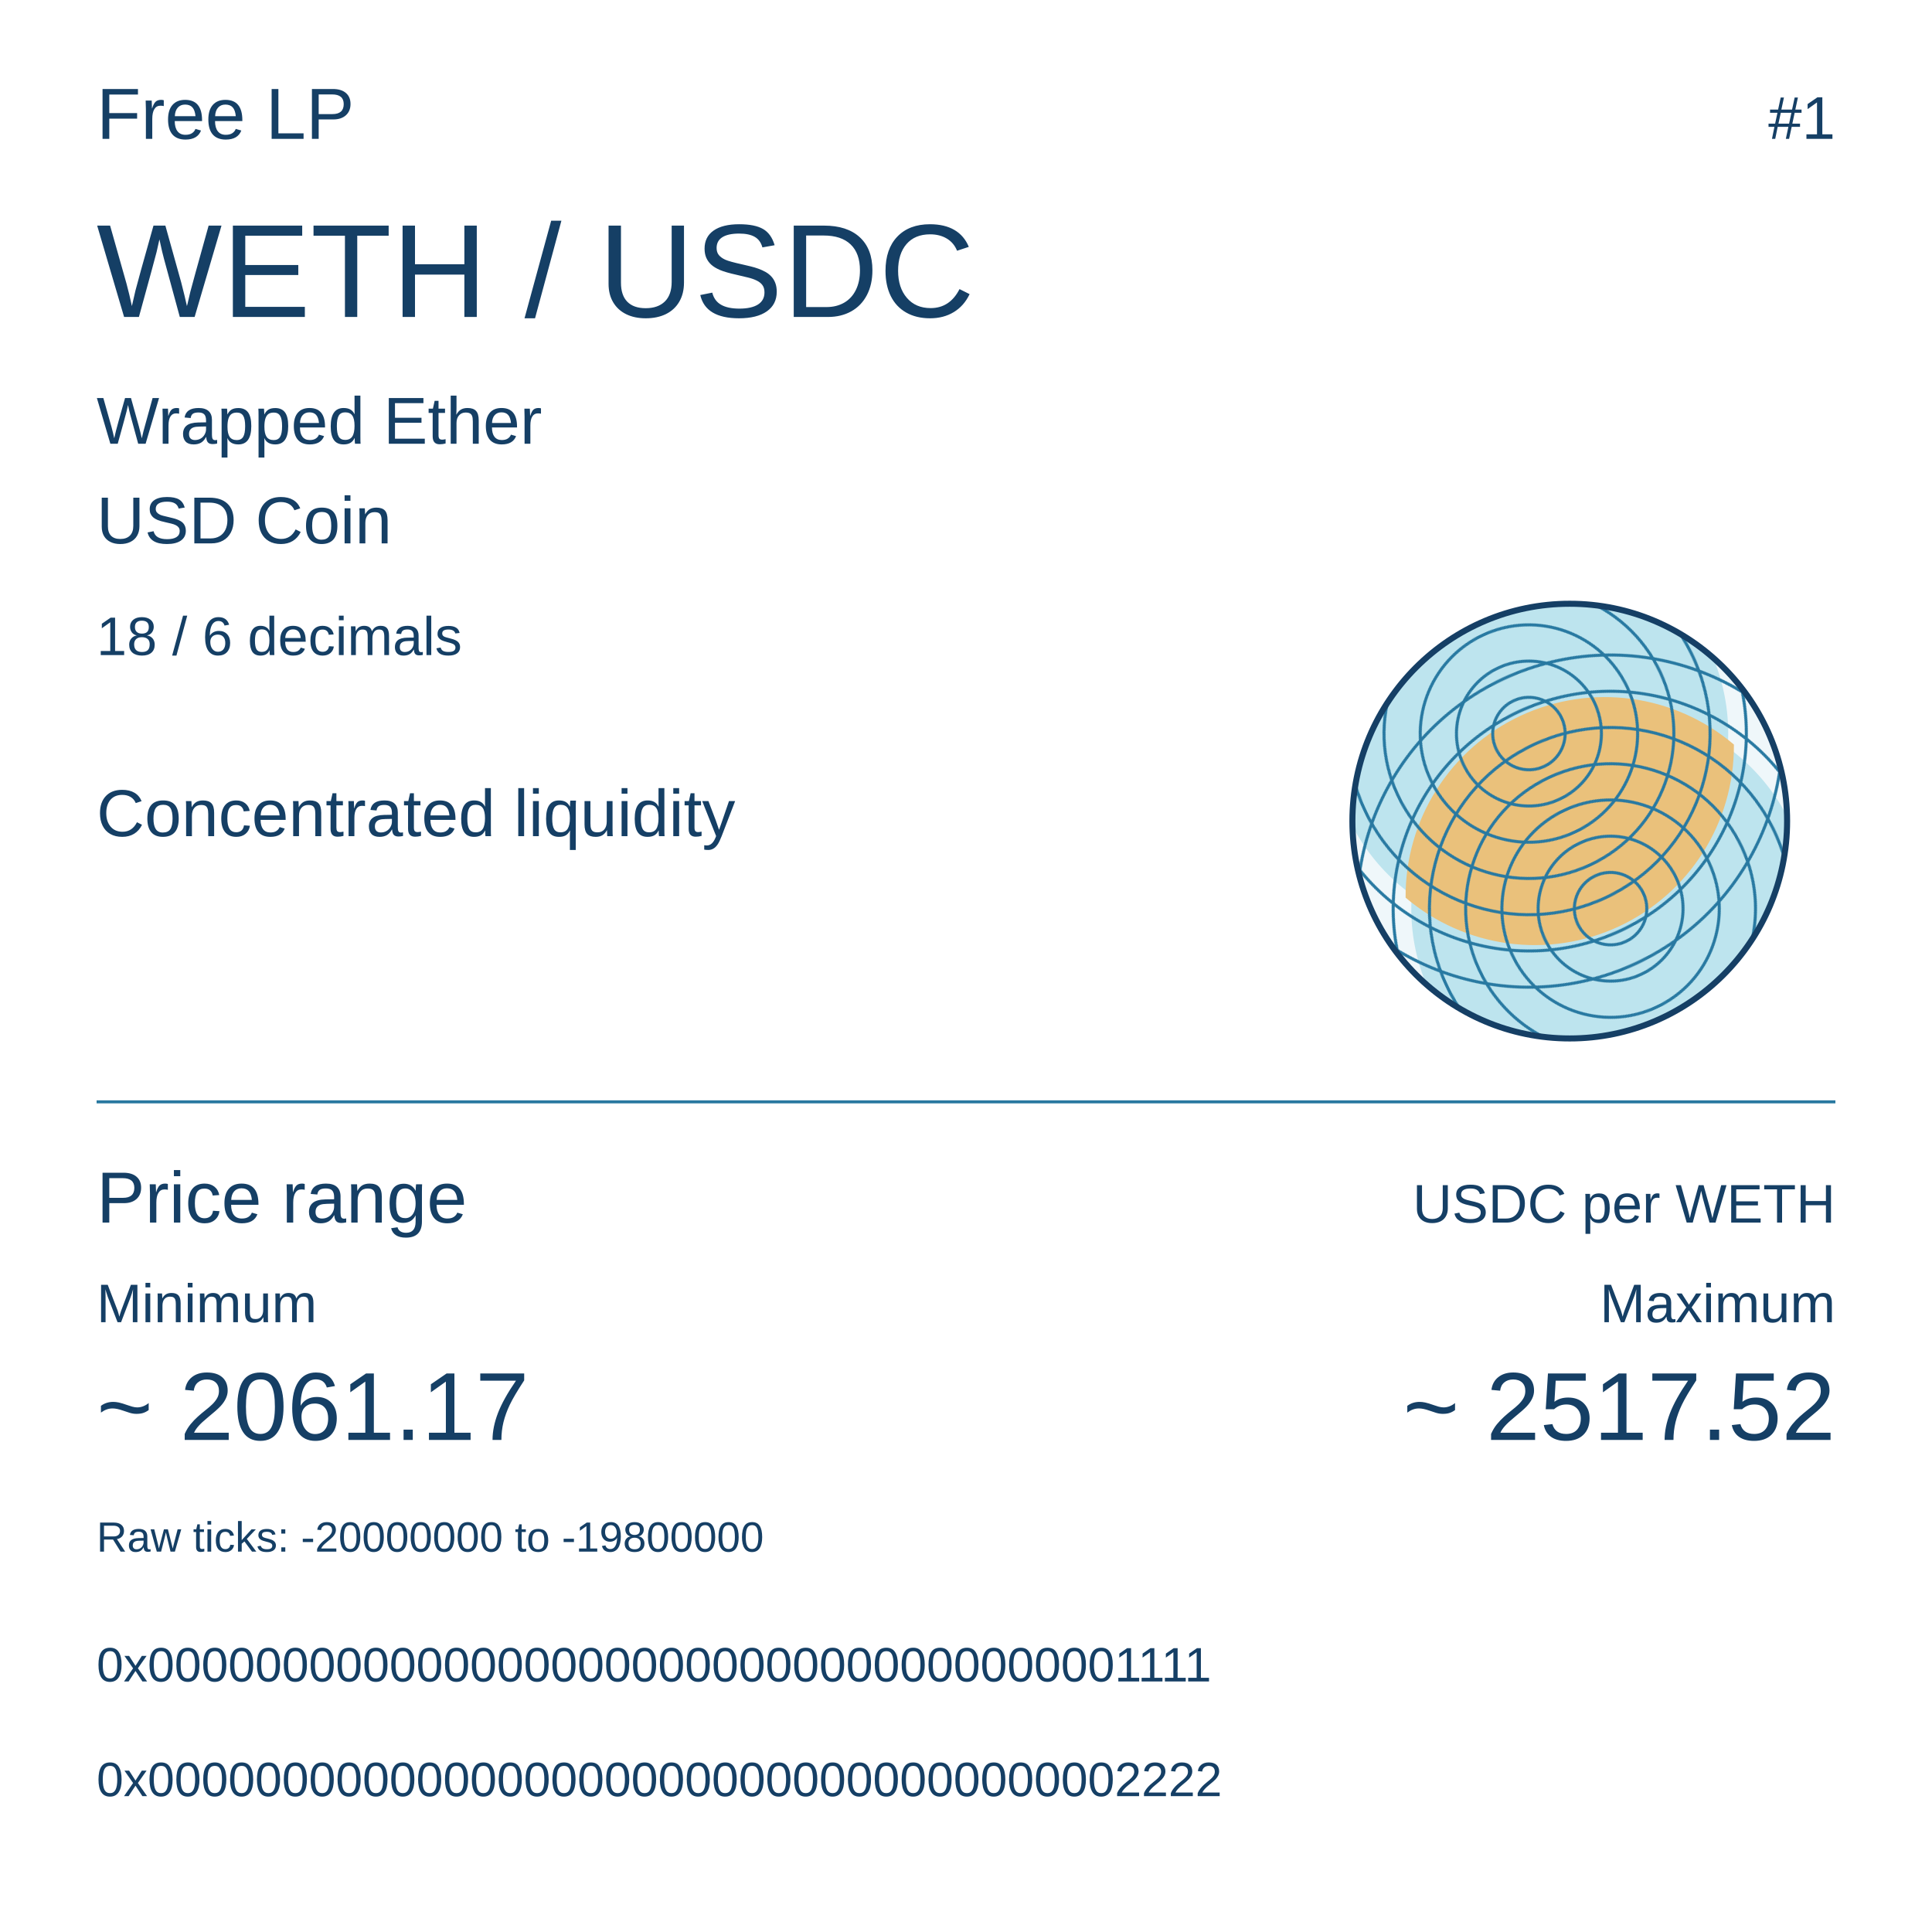
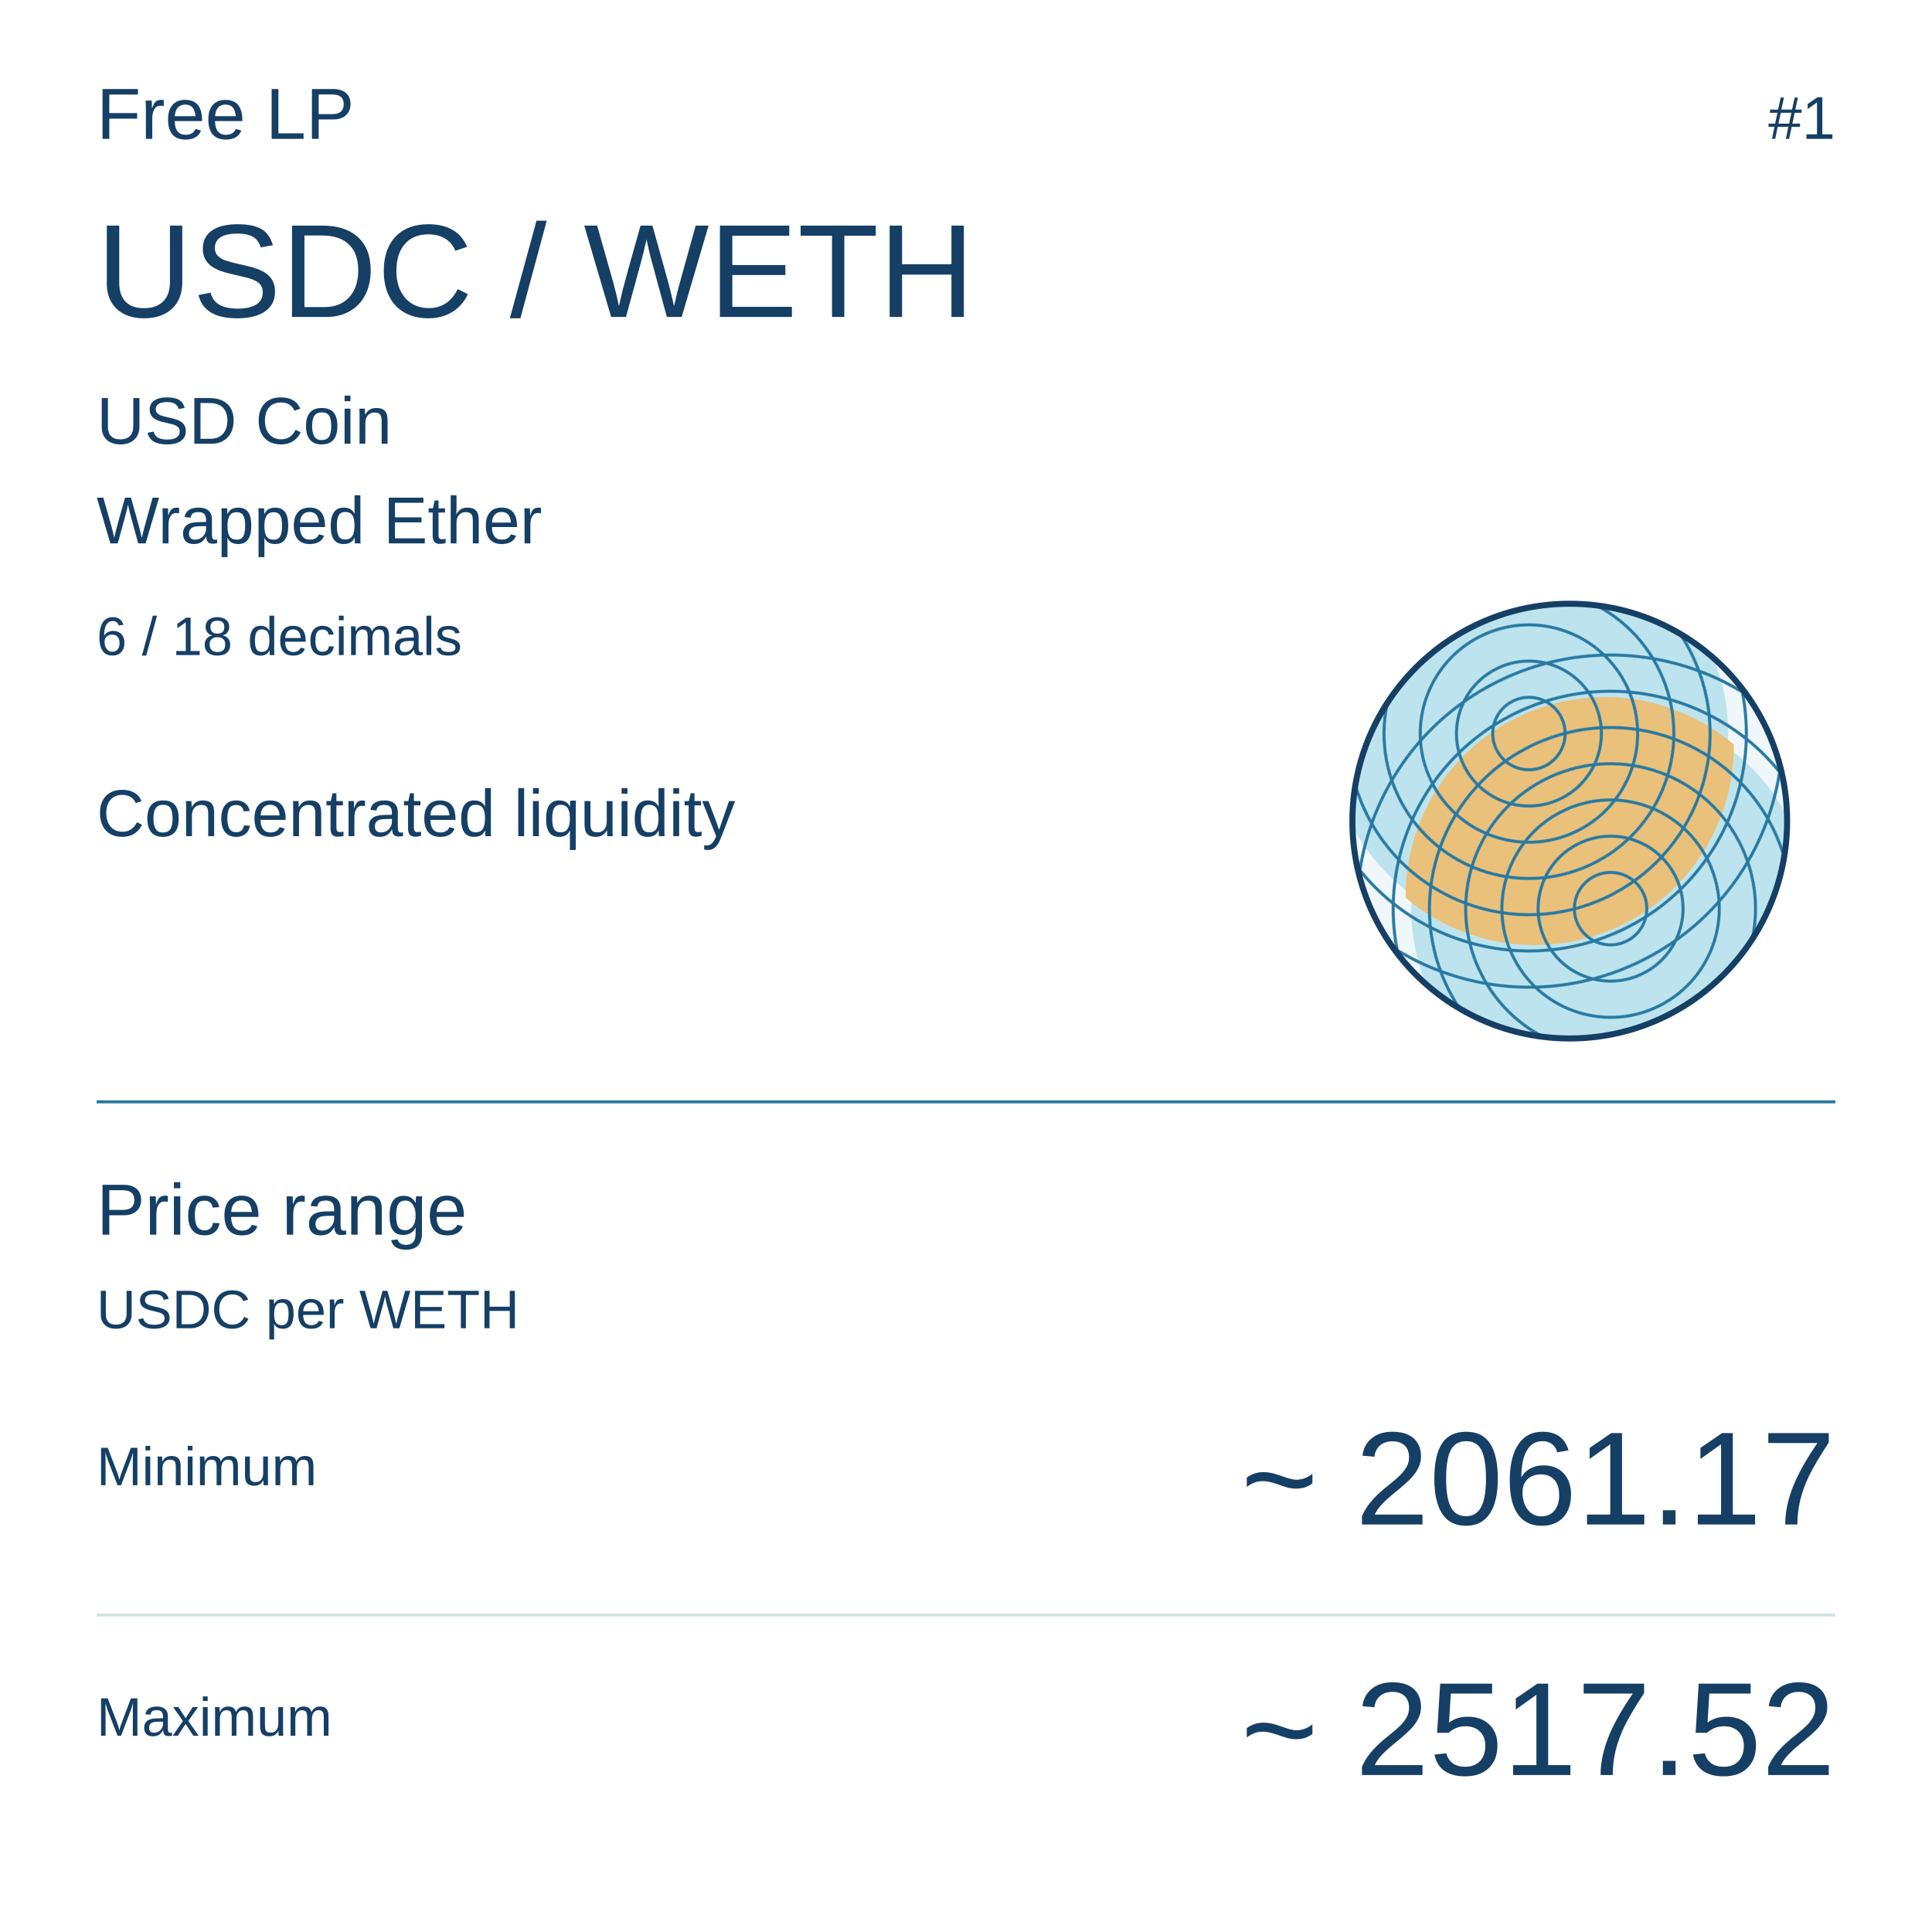
<svg xmlns="http://www.w3.org/2000/svg" width="640" height="640" viewBox="0 0 640 640">
  <rect width="640" height="640" fill="#fff" />
  <g font-family="Arial,Helvetica,sans-serif" fill="#153f65">
    <text x="32" y="46" font-size="24">Free LP</text>
    <text x="608" y="46" text-anchor="end" font-size="20">#1</text>
-     <text x="32" y="105" font-size="44">WETH / USDC</text>
-     <text x="32" y="147" font-size="22">Wrapped Ether</text>
-     <text x="32" y="180" font-size="22">USD Coin</text>
-     <text x="32" y="217" font-size="18">18 / 6 decimals</text>
+     <text x="32" y="105" font-size="44">USDC / WETH</text>
+     <text x="32" y="147" font-size="22">USD Coin</text>
+     <text x="32" y="180" font-size="22">Wrapped Ether</text>
+     <text x="32" y="217" font-size="18">6 / 18 decimals</text>
  </g>
  <defs>
    <pattern id="ripples" width="180" height="180" patternUnits="userSpaceOnUse" x="430" y="185">
      <g fill="none" stroke="#2878a0" stroke-width="1">
        <circle cx="58" cy="87" r="12" />
        <circle cx="122" cy="87" r="12" />
        <circle cx="58" cy="87" r="24" />
        <circle cx="122" cy="87" r="24" />
        <circle cx="58" cy="87" r="36" />
        <circle cx="122" cy="87" r="36" />
        <circle cx="58" cy="87" r="48" />
        <circle cx="122" cy="87" r="48" />
        <circle cx="58" cy="87" r="60" />
        <circle cx="122" cy="87" r="60" />
        <circle cx="58" cy="87" r="72" />
        <circle cx="122" cy="87" r="72" />
        <circle cx="58" cy="87" r="84" />
        <circle cx="122" cy="87" r="84" />
      </g>
    </pattern>
    <clipPath id="disc">
      <circle cx="520" cy="272" r="72" />
    </clipPath>
  </defs>
  <g clip-path="url(#disc)">
    <circle cx="520" cy="272" r="72" fill="#eff7fa" />
    <g transform="rotate(65 520 272)">
      <circle cx="488" cy="272" r="66" fill="#bde4ee" />
      <circle cx="552" cy="272" r="66" fill="#bde4ee" />
      <path d="M520 212 A66 66 0 0 1 520 332 A66 66 0 0 1 520 212Z" fill="#eac17b" />
      <rect x="430" y="182" width="180" height="180" fill="url(#ripples)" />
    </g>
  </g>
  <circle cx="520" cy="272" r="72" fill="none" stroke="#153f65" stroke-width="2" />
  <g font-family="Arial,Helvetica,sans-serif" fill="#153f65">
    <text x="32" y="277" font-size="22">Concentrated liquidity</text>
  </g>
  <path d="M32 365H608" stroke="#2878a0" />
  <g font-family="Arial,Helvetica,sans-serif" fill="#153f65">
-     <text x="32" y="405" font-size="24">Price range</text>
-     <text x="608" y="405" text-anchor="end" font-size="18">USDC per WETH</text>
-     <text x="32" y="438" font-size="18">Minimum</text>
-     <text x="608" y="438" text-anchor="end" font-size="18">Maximum</text>
-     <text x="32" y="477" font-size="32">~ 2061.17</text>
-     <text x="608" y="477" text-anchor="end" font-size="32">~ 2517.52</text>
-     <text x="32" y="514" font-size="14">Raw ticks: -20000000 to -19800000</text>
-   </g>
-   <g font-family="Arial,Helvetica,sans-serif" fill="#153f65" font-size="16">
-     <text x="32" y="557">0x0000000000000000000000000000000000001111</text>
-     <text x="32" y="595">0x0000000000000000000000000000000000002222</text>
+     <text x="32" y="409" font-size="24">Price range</text>
+     <text x="32" y="440" font-size="18">USDC per WETH</text>
+     <text x="32" y="492" font-size="18">Minimum</text>
+     <text x="608" y="505" text-anchor="end" font-size="44">~ 2061.17</text>
+     <path d="M32 535H608" stroke="#cfe3e9" />
+     <text x="32" y="575" font-size="18">Maximum</text>
+     <text x="608" y="588" text-anchor="end" font-size="44">~ 2517.52</text>
  </g>
</svg>
